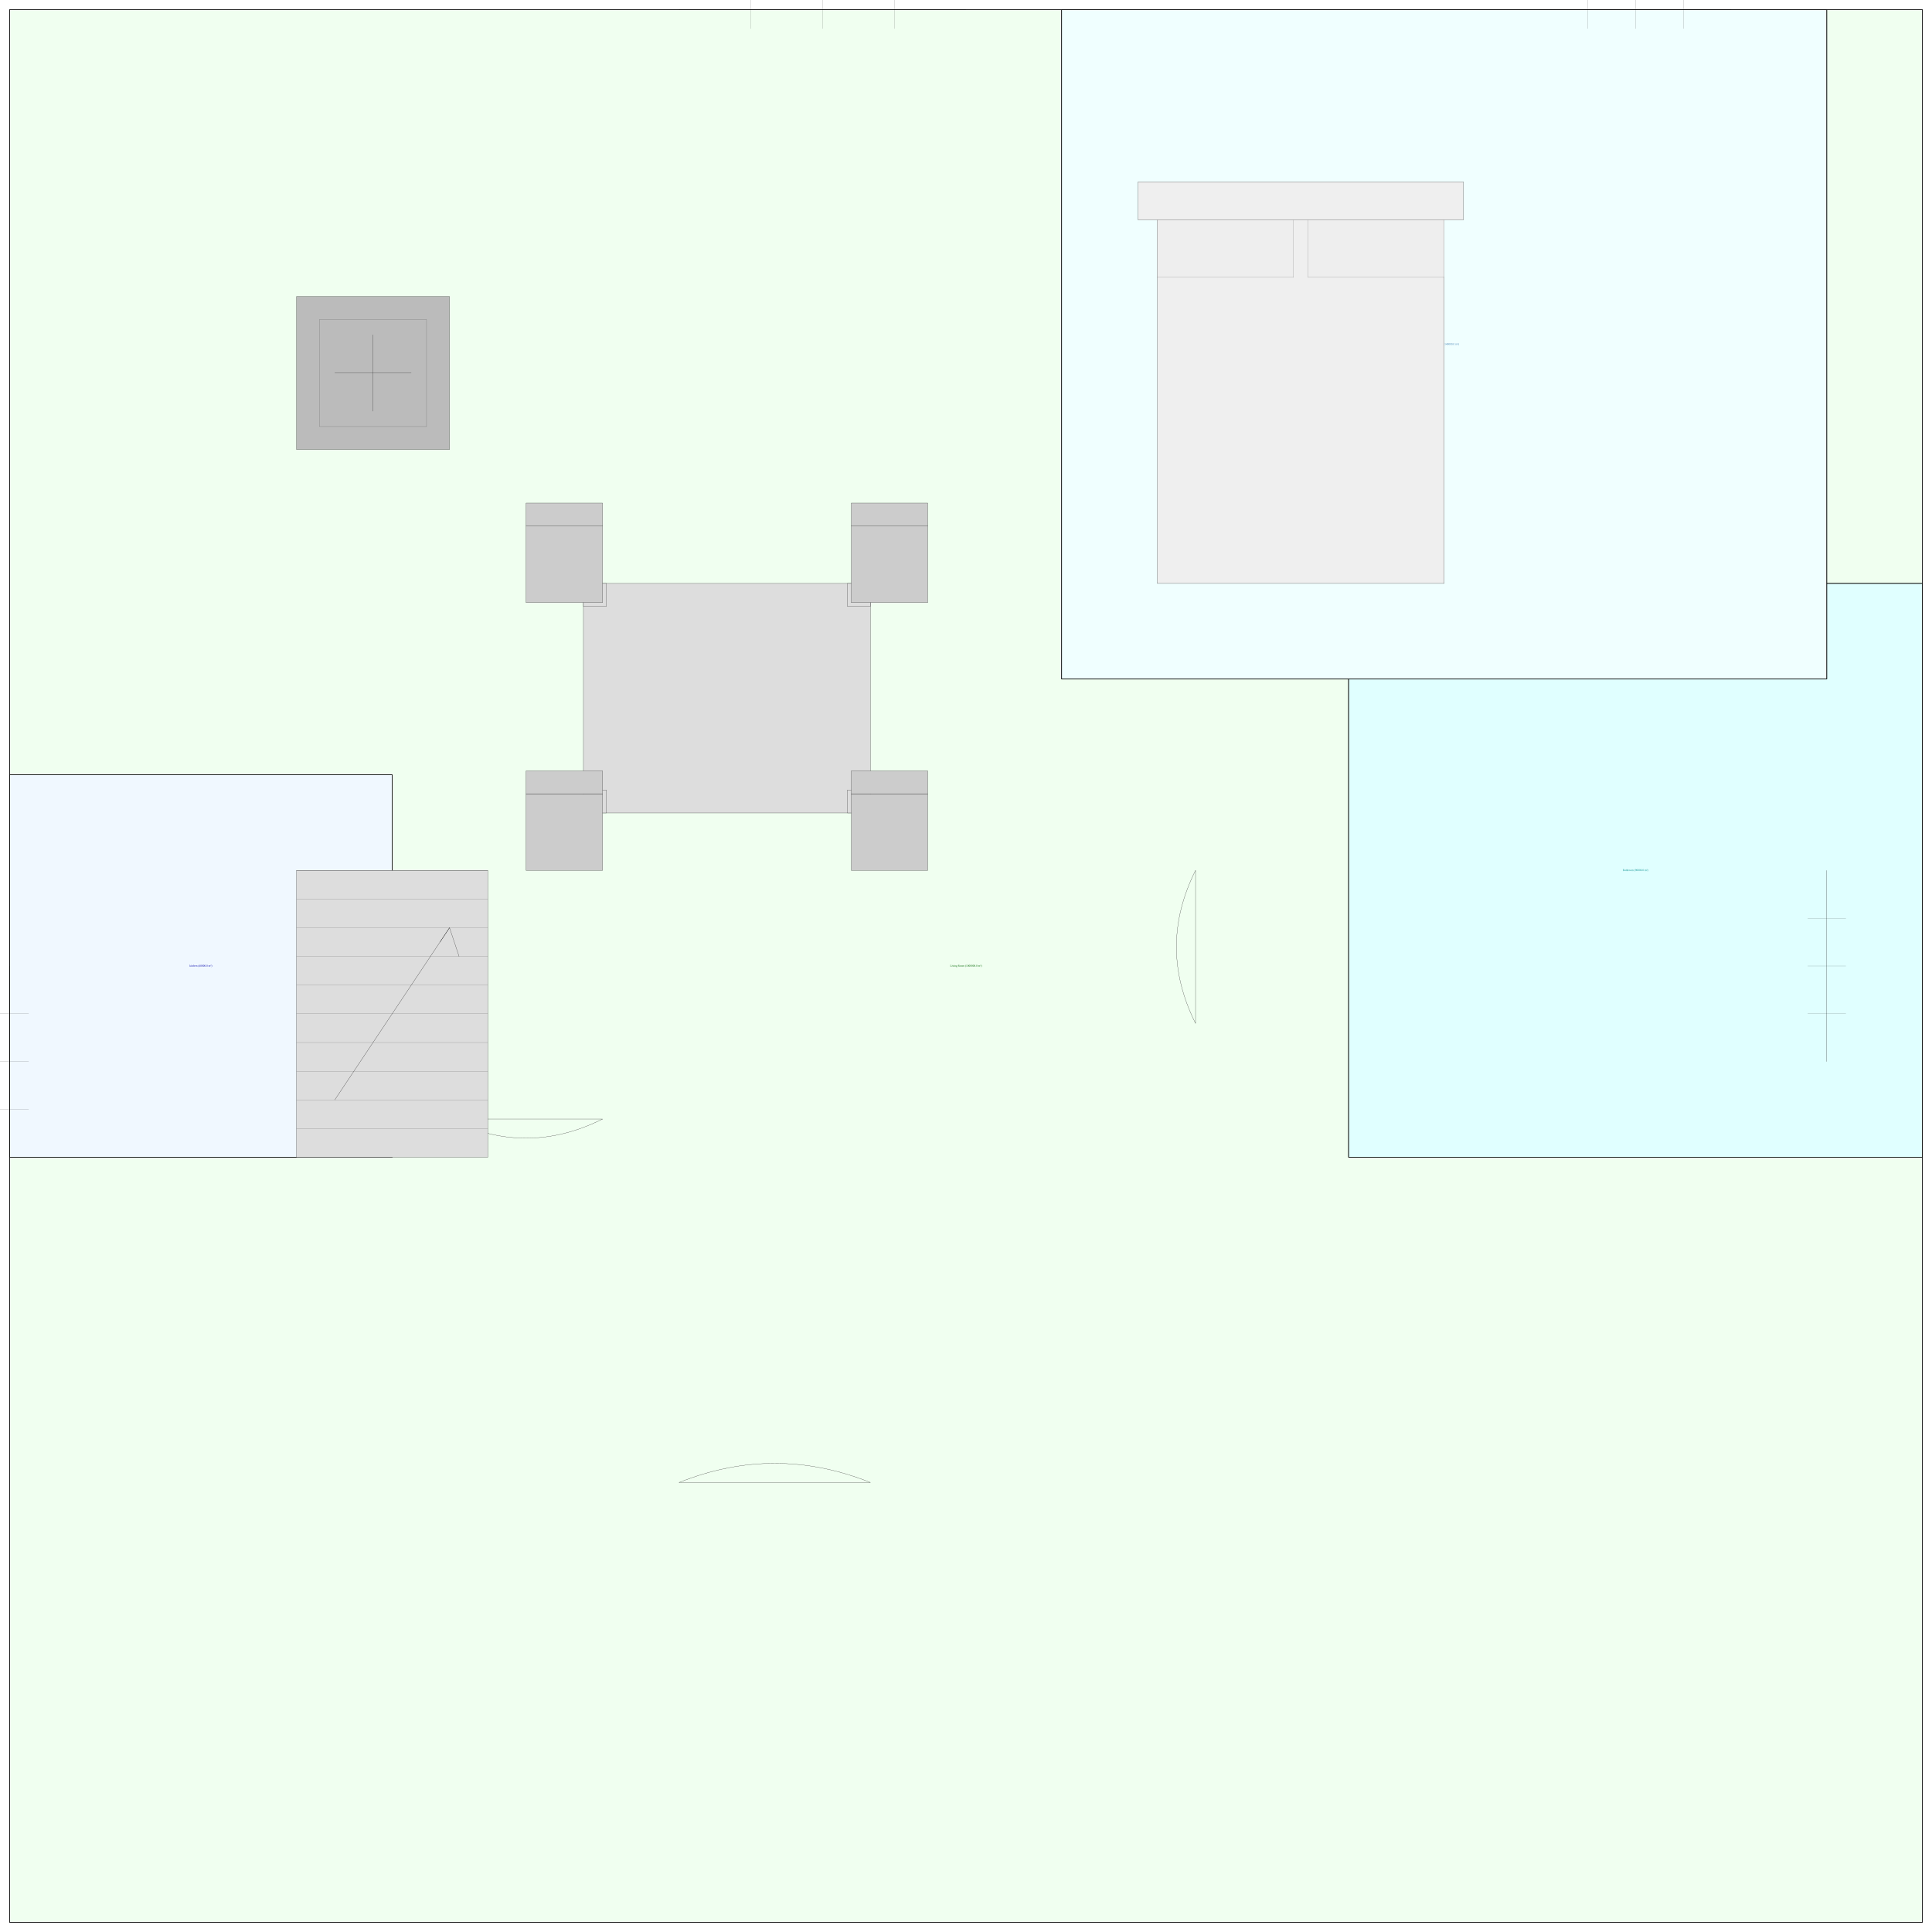
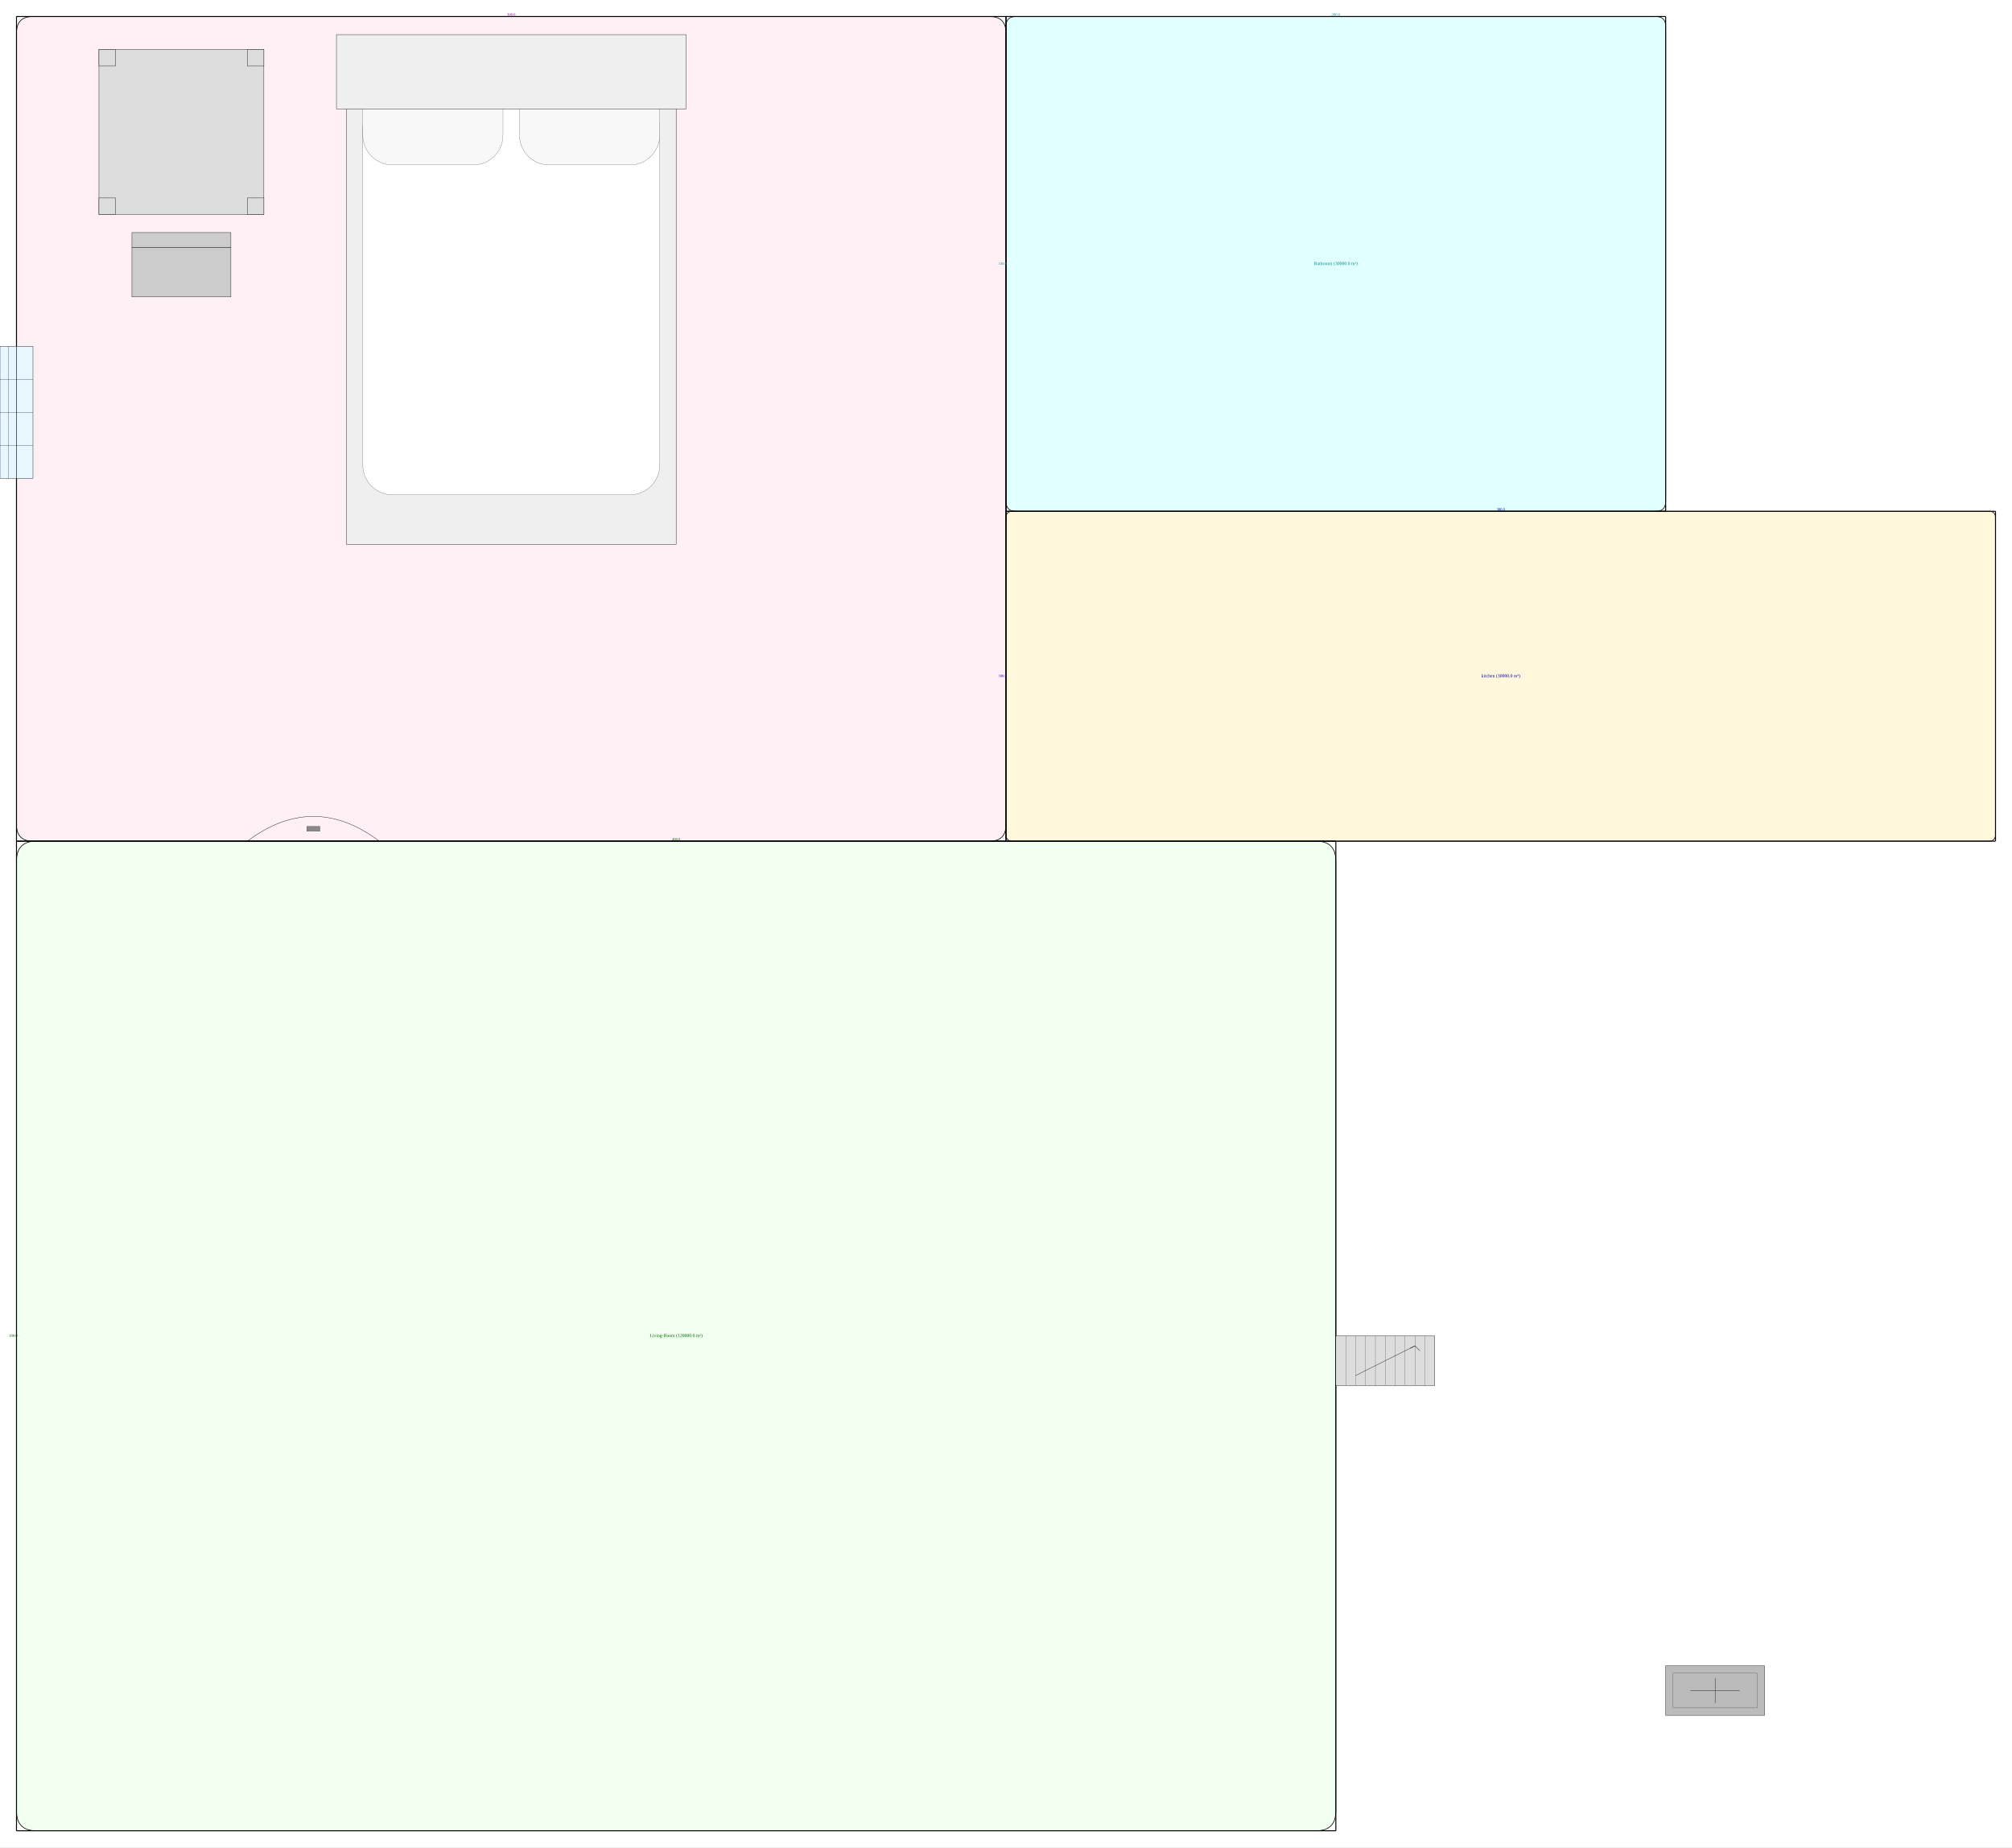
- <svg xmlns="http://www.w3.org/2000/svg" width="10100.0" height="10100.0">
-   <rect width="10100.0" height="10100.0" fill="white" />
-   <rect x="50.0" y="50.0" width="10000.0" height="10000.0" fill="#F0FFF0" stroke="#000000" stroke-width="2" />
-   <text x="5050.0" y="5050.0" font-size="14" fill="#006400" text-anchor="middle" dominant-baseline="middle">Living Room (1000000.0 m²)</text>
-   <line x1="50.0" y1="50.0" x2="10050.0" y2="50.0" stroke="#000000" stroke-width="3" />
-   <line x1="10050.0" y1="50.0" x2="10050.0" y2="10050.0" stroke="#000000" stroke-width="3" />
-   <line x1="10050.0" y1="10050.0" x2="50.0" y2="10050.0" stroke="#000000" stroke-width="3" />
-   <line x1="50.0" y1="10050.0" x2="50.0" y2="50.0" stroke="#000000" stroke-width="3" />
-   <rect x="7050.0" y="3050.0" width="3000.0" height="3000.0" fill="#E0FFFF" stroke="#000000" stroke-width="2" />
-   <text x="8550.0" y="4550.0" font-size="14" fill="#008B8B" text-anchor="middle" dominant-baseline="middle">Bathroom (90000.0 m²)</text>
-   <line x1="7050.0" y1="3050.0" x2="10050.0" y2="3050.0" stroke="#000000" stroke-width="3" />
-   <line x1="10050.0" y1="3050.0" x2="10050.0" y2="6050.0" stroke="#000000" stroke-width="3" />
-   <line x1="10050.0" y1="6050.0" x2="7050.0" y2="6050.0" stroke="#000000" stroke-width="3" />
-   <line x1="7050.0" y1="6050.0" x2="7050.0" y2="3050.0" stroke="#000000" stroke-width="3" />
-   <rect x="50.0" y="4050.0" width="2000.0" height="2000.0" fill="#F0F8FF" stroke="#000000" stroke-width="2" />
-   <text x="1050.0" y="5050.0" font-size="14" fill="#0000AA" text-anchor="middle" dominant-baseline="middle">kitchen (40000.0 m²)</text>
-   <line x1="50.0" y1="4050.0" x2="2050.0" y2="4050.0" stroke="#000000" stroke-width="3" />
-   <line x1="2050.0" y1="4050.0" x2="2050.0" y2="6050.0" stroke="#000000" stroke-width="3" />
-   <line x1="2050.0" y1="6050.0" x2="50.0" y2="6050.0" stroke="#000000" stroke-width="3" />
-   <line x1="50.0" y1="6050.0" x2="50.0" y2="4050.0" stroke="#000000" stroke-width="3" />
-   <rect x="5550.0" y="50.0" width="4000.0" height="3500.0" fill="#F0FFFF" stroke="#000000" stroke-width="2" />
-   <text x="7550.0" y="1800.0" font-size="14" fill="#4682B4" text-anchor="middle" dominant-baseline="middle">Guest Room (140000.0 m²)</text>
-   <line x1="5550.0" y1="50.0" x2="9550.0" y2="50.0" stroke="#000000" stroke-width="3" />
-   <line x1="9550.0" y1="50.0" x2="9550.0" y2="3550.0" stroke="#000000" stroke-width="3" />
-   <line x1="9550.0" y1="3550.0" x2="5550.0" y2="3550.0" stroke="#000000" stroke-width="3" />
-   <line x1="5550.0" y1="3550.0" x2="5550.0" y2="50.0" stroke="#000000" stroke-width="3" />
-   <line x1="3550.0" y1="7750.0" x2="4550.0" y2="7750.0" stroke="#000000" stroke-width="1" />
-   <path d="M 3550.0 7750.0 Q 4050.0 7550.0 4550.0 7750.0" fill="none" stroke="#000000" stroke-width="1" />
-   <line x1="2350.0" y1="5850.0" x2="3150.0" y2="5850.0" stroke="#000000" stroke-width="1" />
-   <path d="M 2350.0 5850.0 Q 2750.0 6050.0 3150.0 5850.0" fill="none" stroke="#000000" stroke-width="1" />
-   <line x1="6250.0" y1="4550.0" x2="6250.0" y2="5350.0" stroke="#000000" stroke-width="1" />
-   <path d="M 6250.0 4550.0 Q 6050.0 4950.0 6250.0 5350.0" fill="none" stroke="#000000" stroke-width="1" />
-   <line x1="3550.0" y1="50.0" x2="5050.0" y2="50.0" stroke="#000000" stroke-width="1" />
-   <line x1="3925.0" y1="-50.0" x2="3925.0" y2="150.0" stroke="#000000" stroke-width="0.5" />
-   <line x1="4300.0" y1="-50.0" x2="4300.0" y2="150.0" stroke="#000000" stroke-width="0.5" />
-   <line x1="4675.0" y1="-50.0" x2="4675.0" y2="150.0" stroke="#000000" stroke-width="0.5" />
-   <line x1="50.0" y1="5050.0" x2="50.0" y2="6050.0" stroke="#000000" stroke-width="1" />
-   <line x1="-50.0" y1="5300.0" x2="150.0" y2="5300.0" stroke="#000000" stroke-width="0.5" />
-   <line x1="-50.0" y1="5550.0" x2="150.0" y2="5550.0" stroke="#000000" stroke-width="0.5" />
-   <line x1="-50.0" y1="5800.0" x2="150.0" y2="5800.0" stroke="#000000" stroke-width="0.5" />
-   <line x1="9550.0" y1="4550.0" x2="9550.0" y2="5550.0" stroke="#000000" stroke-width="1" />
-   <line x1="9450.0" y1="4800.0" x2="9650.0" y2="4800.0" stroke="#000000" stroke-width="0.5" />
-   <line x1="9450.0" y1="5050.0" x2="9650.0" y2="5050.0" stroke="#000000" stroke-width="0.5" />
-   <line x1="9450.0" y1="5300.0" x2="9650.0" y2="5300.0" stroke="#000000" stroke-width="0.5" />
-   <line x1="8050.0" y1="50.0" x2="9050.0" y2="50.0" stroke="#000000" stroke-width="1" />
-   <line x1="8300.0" y1="-50.0" x2="8300.0" y2="150.0" stroke="#000000" stroke-width="0.5" />
-   <line x1="8550.0" y1="-50.0" x2="8550.0" y2="150.0" stroke="#000000" stroke-width="0.5" />
-   <line x1="8800.0" y1="-50.0" x2="8800.0" y2="150.0" stroke="#000000" stroke-width="0.5" />
-   <rect x="6050.0" y="1050.0" width="1500.0" height="2000.0" fill="#EFEFEF" stroke="#000000" stroke-width="1" />
-   <rect x="6050.0" y="1050.0" width="712.5" height="400.0" fill="#EEEEEE" stroke="#000000" stroke-width="0.5" />
-   <rect x="6837.5" y="1050.0" width="712.5" height="400.0" fill="#EEEEEE" stroke="#000000" stroke-width="0.5" />
-   <rect x="5950.0" y="950.0" width="1700.0" height="200.0" fill="#EFEFEF" stroke="#000000" stroke-width="1" />
-   <rect x="3050.0" y="3050.0" width="1500.0" height="1200.0" fill="#DDDDDD" stroke="#000000" stroke-width="1" />
-   <rect x="3050.0" y="3050.0" width="120.0" height="120.0" fill="#DDDDDD" stroke="#000000" stroke-width="1" />
-   <rect x="4430.0" y="3050.0" width="120.0" height="120.0" fill="#DDDDDD" stroke="#000000" stroke-width="1" />
-   <rect x="4430.0" y="4130.0" width="120.0" height="120.0" fill="#DDDDDD" stroke="#000000" stroke-width="1" />
-   <rect x="3050.0" y="4130.0" width="120.0" height="120.0" fill="#DDDDDD" stroke="#000000" stroke-width="1" />
-   <rect x="2750.0" y="2750.0" width="400.0" height="400.0" fill="#CCCCCC" stroke="#000000" stroke-width="1" />
-   <rect x="2750.0" y="2630.0" width="400.0" height="120.0" fill="#CCCCCC" stroke="#000000" stroke-width="1" />
-   <rect x="4450.0" y="2750.0" width="400.0" height="400.0" fill="#CCCCCC" stroke="#000000" stroke-width="1" />
-   <rect x="4450.0" y="2630.0" width="400.0" height="120.0" fill="#CCCCCC" stroke="#000000" stroke-width="1" />
-   <rect x="2750.0" y="4150.0" width="400.0" height="400.0" fill="#CCCCCC" stroke="#000000" stroke-width="1" />
-   <rect x="2750.0" y="4030.0" width="400.0" height="120.0" fill="#CCCCCC" stroke="#000000" stroke-width="1" />
-   <rect x="4450.0" y="4150.0" width="400.0" height="400.0" fill="#CCCCCC" stroke="#000000" stroke-width="1" />
-   <rect x="4450.0" y="4030.0" width="400.0" height="120.0" fill="#CCCCCC" stroke="#000000" stroke-width="1" />
-   <rect x="1550.0" y="4550.0" width="1000.0" height="1500.0" fill="#DDDDDD" stroke="#000000" stroke-width="1" />
-   <line x1="1550.0" y1="4550.0" x2="2550.0" y2="4550.0" stroke="#000000" stroke-width="0.5" />
-   <line x1="1550.0" y1="4700.0" x2="2550.0" y2="4700.0" stroke="#000000" stroke-width="0.5" />
-   <line x1="1550.0" y1="4850.0" x2="2550.0" y2="4850.0" stroke="#000000" stroke-width="0.5" />
-   <line x1="1550.0" y1="5000.0" x2="2550.0" y2="5000.0" stroke="#000000" stroke-width="0.5" />
-   <line x1="1550.0" y1="5150.0" x2="2550.0" y2="5150.0" stroke="#000000" stroke-width="0.5" />
-   <line x1="1550.0" y1="5300.0" x2="2550.0" y2="5300.0" stroke="#000000" stroke-width="0.5" />
-   <line x1="1550.0" y1="5450.0" x2="2550.0" y2="5450.0" stroke="#000000" stroke-width="0.5" />
-   <line x1="1550.0" y1="5600.0" x2="2550.0" y2="5600.0" stroke="#000000" stroke-width="0.5" />
-   <line x1="1550.0" y1="5750.0" x2="2550.0" y2="5750.0" stroke="#000000" stroke-width="0.5" />
-   <line x1="1550.0" y1="5900.0" x2="2550.0" y2="5900.0" stroke="#000000" stroke-width="0.5" />
-   <path d="M 1750.0 5750.0 L 2350.0 4850.0" fill="none" stroke="#000000" stroke-width="1" />
-   <path d="M 2300.0 4925.0 L 2350.0 4850.0 L 2400.0 5000.0" fill="none" stroke="#000000" stroke-width="1" />
-   <rect x="1550.0" y="1550.0" width="800.0" height="800.0" fill="#BBBBBB" stroke="#000000" stroke-width="1" />
-   <line x1="1750.0" y1="1950.0" x2="2150.0" y2="1950.0" stroke="#000000" stroke-width="1" />
-   <line x1="1950.0" y1="1750.0" x2="1950.0" y2="2150.0" stroke="#000000" stroke-width="1" />
-   <rect x="1670.0" y="1670.0" width="560.0" height="560.0" fill="none" stroke="#000000" stroke-width="0.5" />
+ <svg xmlns="http://www.w3.org/2000/svg" width="6100.0" height="5600.0">
+   <rect width="6100.0" height="5600.0" fill="white" />
+   <path d="M 100.0 50.0 L 3000.0 50.0 Q 3050.0 50.0 3050.0 100.0 L 3050.0 2500.0 Q 3050.0 2550.0 3000.0 2550.0 L 100.0 2550.0 Q 50.0 2550.0 50.0 2500.0 L 50.0 100.0 Q 50.0 50.0 100.0 50.0 Z" fill="#FFF0F5" stroke="#000000" stroke-width="2" />
+   <path d="M 110.0 2550.0 L 3990.0 2550.0 Q 4050.0 2550.0 4050.0 2610.0 L 4050.0 5490.0 Q 4050.0 5550.0 3990.0 5550.0 L 110.0 5550.0 Q 50.0 5550.0 50.0 5490.0 L 50.0 2610.0 Q 50.0 2550.0 110.0 2550.0 Z" fill="#F0FFF0" stroke="#000000" stroke-width="2" />
+   <path d="M 3080.0 50.0 L 5020.0 50.0 Q 5050.0 50.0 5050.0 80.0 L 5050.0 1520.0 Q 5050.0 1550.0 5020.0 1550.0 L 3080.0 1550.0 Q 3050.0 1550.0 3050.0 1520.0 L 3050.0 80.0 Q 3050.0 50.0 3080.0 50.0 Z" fill="#E0FFFF" stroke="#000000" stroke-width="2" />
+   <path d="M 3070.0 1550.0 L 6030.0 1550.0 Q 6050.0 1550.0 6050.0 1570.0 L 6050.0 2530.0 Q 6050.0 2550.0 6030.0 2550.0 L 3070.0 2550.0 Q 3050.0 2550.0 3050.0 2530.0 L 3050.0 1570.0 Q 3050.0 1550.0 3070.0 1550.0 Z" fill="#FFF8DC" stroke="#000000" stroke-width="2" />
+   <line x1="50.0" y1="50.0" x2="3050.0" y2="50.0" stroke="#000000" stroke-width="3" />
+   <line x1="3050.0" y1="50.0" x2="3050.0" y2="2550.0" stroke="#000000" stroke-width="3" />
+   <line x1="3050.0" y1="2550.0" x2="50.0" y2="2550.0" stroke="#000000" stroke-width="3" />
+   <line x1="50.0" y1="2550.0" x2="50.0" y2="50.0" stroke="#000000" stroke-width="3" />
+   <line x1="50.0" y1="2550.0" x2="4050.0" y2="2550.0" stroke="#000000" stroke-width="3" />
+   <line x1="4050.0" y1="2550.0" x2="4050.0" y2="5550.0" stroke="#000000" stroke-width="3" />
+   <line x1="4050.0" y1="5550.0" x2="50.0" y2="5550.0" stroke="#000000" stroke-width="3" />
+   <line x1="50.0" y1="5550.0" x2="50.0" y2="2550.0" stroke="#000000" stroke-width="3" />
+   <line x1="3050.0" y1="50.0" x2="5050.0" y2="50.0" stroke="#000000" stroke-width="3" />
+   <line x1="5050.0" y1="50.0" x2="5050.0" y2="1550.0" stroke="#000000" stroke-width="3" />
+   <line x1="5050.0" y1="1550.0" x2="3050.0" y2="1550.0" stroke="#000000" stroke-width="3" />
+   <line x1="3050.0" y1="1550.0" x2="3050.0" y2="50.0" stroke="#000000" stroke-width="3" />
+   <line x1="3050.0" y1="1550.0" x2="6050.0" y2="1550.0" stroke="#000000" stroke-width="3" />
+   <line x1="6050.0" y1="1550.0" x2="6050.0" y2="2550.0" stroke="#000000" stroke-width="3" />
+   <line x1="6050.0" y1="2550.0" x2="3050.0" y2="2550.0" stroke="#000000" stroke-width="3" />
+   <line x1="3050.0" y1="2550.0" x2="3050.0" y2="1550.0" stroke="#000000" stroke-width="3" />
+   <text x="1550.0" y="1300.0" font-size="14" fill="#8B008B" text-anchor="middle" dominant-baseline="middle">Bedroom (75000.0 m²)</text>
+   <text x="1550.0" y="45.0" font-size="11.2" fill="#8B008B" text-anchor="middle" dominant-baseline="middle">300.0</text>
+   <text x="40.0" y="1300.0" font-size="11.2" fill="#8B008B" text-anchor="middle" dominant-baseline="middle">250.0</text>
+   <text x="2050.0" y="4050.0" font-size="14" fill="#006400" text-anchor="middle" dominant-baseline="middle">Living-Room (120000.0 m²)</text>
+   <text x="2050.0" y="2545.0" font-size="11.2" fill="#006400" text-anchor="middle" dominant-baseline="middle">400.0</text>
+   <text x="40.0" y="4050.0" font-size="11.2" fill="#006400" text-anchor="middle" dominant-baseline="middle">300.0</text>
+   <text x="4050.0" y="800.0" font-size="14" fill="#008B8B" text-anchor="middle" dominant-baseline="middle">Bathroom (30000.0 m²)</text>
+   <text x="4050.0" y="45.0" font-size="11.2" fill="#008B8B" text-anchor="middle" dominant-baseline="middle">200.0</text>
+   <text x="3040.0" y="800.0" font-size="11.2" fill="#008B8B" text-anchor="middle" dominant-baseline="middle">150.0</text>
+   <text x="4550.0" y="2050.0" font-size="14" fill="#0000AA" text-anchor="middle" dominant-baseline="middle">kitchen (30000.0 m²)</text>
+   <text x="4550.0" y="1545.0" font-size="11.2" fill="#0000AA" text-anchor="middle" dominant-baseline="middle">300.0</text>
+   <text x="3040.0" y="2050.0" font-size="11.2" fill="#0000AA" text-anchor="middle" dominant-baseline="middle">100.0</text>
+   <line x1="750.0" y1="2550.0" x2="1150.0" y2="2550.0" stroke="#000000" stroke-width="1" />
+   <path d="M 750.0 2550.0 Q 950.0 2400.0 1150.0 2550.0" fill="none" stroke="#000000" stroke-width="1" />
+   <rect x="930.0" y="2505.0" width="40.0" height="15.0" fill="#888888" stroke="#000000" stroke-width="0.5" />
+   <rect x="0.0" y="1050.0" width="100.0" height="400.0" fill="#E6F7FF" stroke="#000000" stroke-width="1" />
+   <line x1="50.0" y1="1050.0" x2="50.0" y2="1450.0" stroke="#000000" stroke-width="1.5" />
+   <line x1="25.0" y1="1050.0" x2="25.0" y2="1150.0" stroke="#000000" stroke-width="0.7" />
+   <line x1="0.0" y1="1150.0" x2="100.0" y2="1150.0" stroke="#000000" stroke-width="0.7" />
+   <line x1="25.0" y1="1150.0" x2="25.0" y2="1250.0" stroke="#000000" stroke-width="0.7" />
+   <line x1="0.0" y1="1250.0" x2="100.0" y2="1250.0" stroke="#000000" stroke-width="0.7" />
+   <line x1="25.0" y1="1250.0" x2="25.0" y2="1350.0" stroke="#000000" stroke-width="0.7" />
+   <line x1="0.0" y1="1350.0" x2="100.0" y2="1350.0" stroke="#000000" stroke-width="0.7" />
+   <line x1="25.0" y1="1350.0" x2="25.0" y2="1450.0" stroke="#000000" stroke-width="0.7" />
+   <g>
+     <rect x="1050.0" y="150.0" width="1000.0" height="1500.0" fill="#EFEFEF" stroke="#000000" stroke-width="1" />
+     <rect x="1100.0" y="300.0" width="900.0" height="1200.0" rx="90.0" ry="90.0" fill="#FFFFFF" stroke="#000000" stroke-width="0.5" />
+     <rect x="1100.0" y="200.0" width="425.0" height="300.0" rx="90.0" ry="90.0" fill="#F8F8F8" stroke="#000000" stroke-width="0.5" />
+     <rect x="1575.0" y="200.0" width="425.0" height="300.0" rx="90.0" ry="90.0" fill="#F8F8F8" stroke="#000000" stroke-width="0.5" />
+     <rect x="1020.0" y="105.0" width="1060.0" height="225.0" fill="#EFEFEF" stroke="#000000" stroke-width="1" />
+   </g>
+   <rect x="400.0" y="750.0" width="300.0" height="150.0" fill="#CCCCCC" stroke="#000000" stroke-width="1" />
+   <rect x="400.0" y="705.0" width="300.0" height="45.0" fill="#CCCCCC" stroke="#000000" stroke-width="1" />
+   <rect x="5050.0" y="5050.0" width="300.0" height="150.0" fill="#BBBBBB" stroke="#000000" stroke-width="1" />
+   <line x1="5125.0" y1="5125.0" x2="5275.0" y2="5125.0" stroke="#000000" stroke-width="1" />
+   <line x1="5200.0" y1="5087.5" x2="5200.0" y2="5162.5" stroke="#000000" stroke-width="1" />
+   <rect x="5072.5" y="5072.5" width="255.0" height="105.0" fill="none" stroke="#000000" stroke-width="0.5" />
+   <rect x="4050.0" y="4050.0" width="300.0" height="150.0" fill="#DDDDDD" stroke="#000000" stroke-width="1" />
+   <line x1="4050.0" y1="4050.0" x2="4050.0" y2="4200.0" stroke="#000000" stroke-width="0.5" />
+   <line x1="4080.0" y1="4050.0" x2="4080.0" y2="4200.0" stroke="#000000" stroke-width="0.5" />
+   <line x1="4110.0" y1="4050.0" x2="4110.0" y2="4200.0" stroke="#000000" stroke-width="0.5" />
+   <line x1="4140.0" y1="4050.0" x2="4140.0" y2="4200.0" stroke="#000000" stroke-width="0.5" />
+   <line x1="4170.0" y1="4050.0" x2="4170.0" y2="4200.0" stroke="#000000" stroke-width="0.5" />
+   <line x1="4200.0" y1="4050.0" x2="4200.0" y2="4200.0" stroke="#000000" stroke-width="0.5" />
+   <line x1="4230.0" y1="4050.0" x2="4230.0" y2="4200.0" stroke="#000000" stroke-width="0.5" />
+   <line x1="4260.0" y1="4050.0" x2="4260.0" y2="4200.0" stroke="#000000" stroke-width="0.5" />
+   <line x1="4290.0" y1="4050.0" x2="4290.0" y2="4200.0" stroke="#000000" stroke-width="0.5" />
+   <line x1="4320.0" y1="4050.0" x2="4320.0" y2="4200.0" stroke="#000000" stroke-width="0.5" />
+   <path d="M 4110.0 4170.0 L 4290.0 4080.0" fill="none" stroke="#000000" stroke-width="1" />
+   <path d="M 4275.0 4087.5 L 4290.0 4080.0 L 4305.0 4095.0" fill="none" stroke="#000000" stroke-width="1" />
+   <rect x="300.0" y="150.0" width="500.0" height="500.0" fill="#DDDDDD" stroke="#000000" stroke-width="1" />
+   <rect x="300.0" y="150.0" width="50.0" height="50.0" fill="#DDDDDD" stroke="#000000" stroke-width="1" />
+   <rect x="750.0" y="150.0" width="50.0" height="50.0" fill="#DDDDDD" stroke="#000000" stroke-width="1" />
+   <rect x="750.0" y="600.0" width="50.0" height="50.0" fill="#DDDDDD" stroke="#000000" stroke-width="1" />
+   <rect x="300.0" y="600.0" width="50.0" height="50.0" fill="#DDDDDD" stroke="#000000" stroke-width="1" />
</svg>
